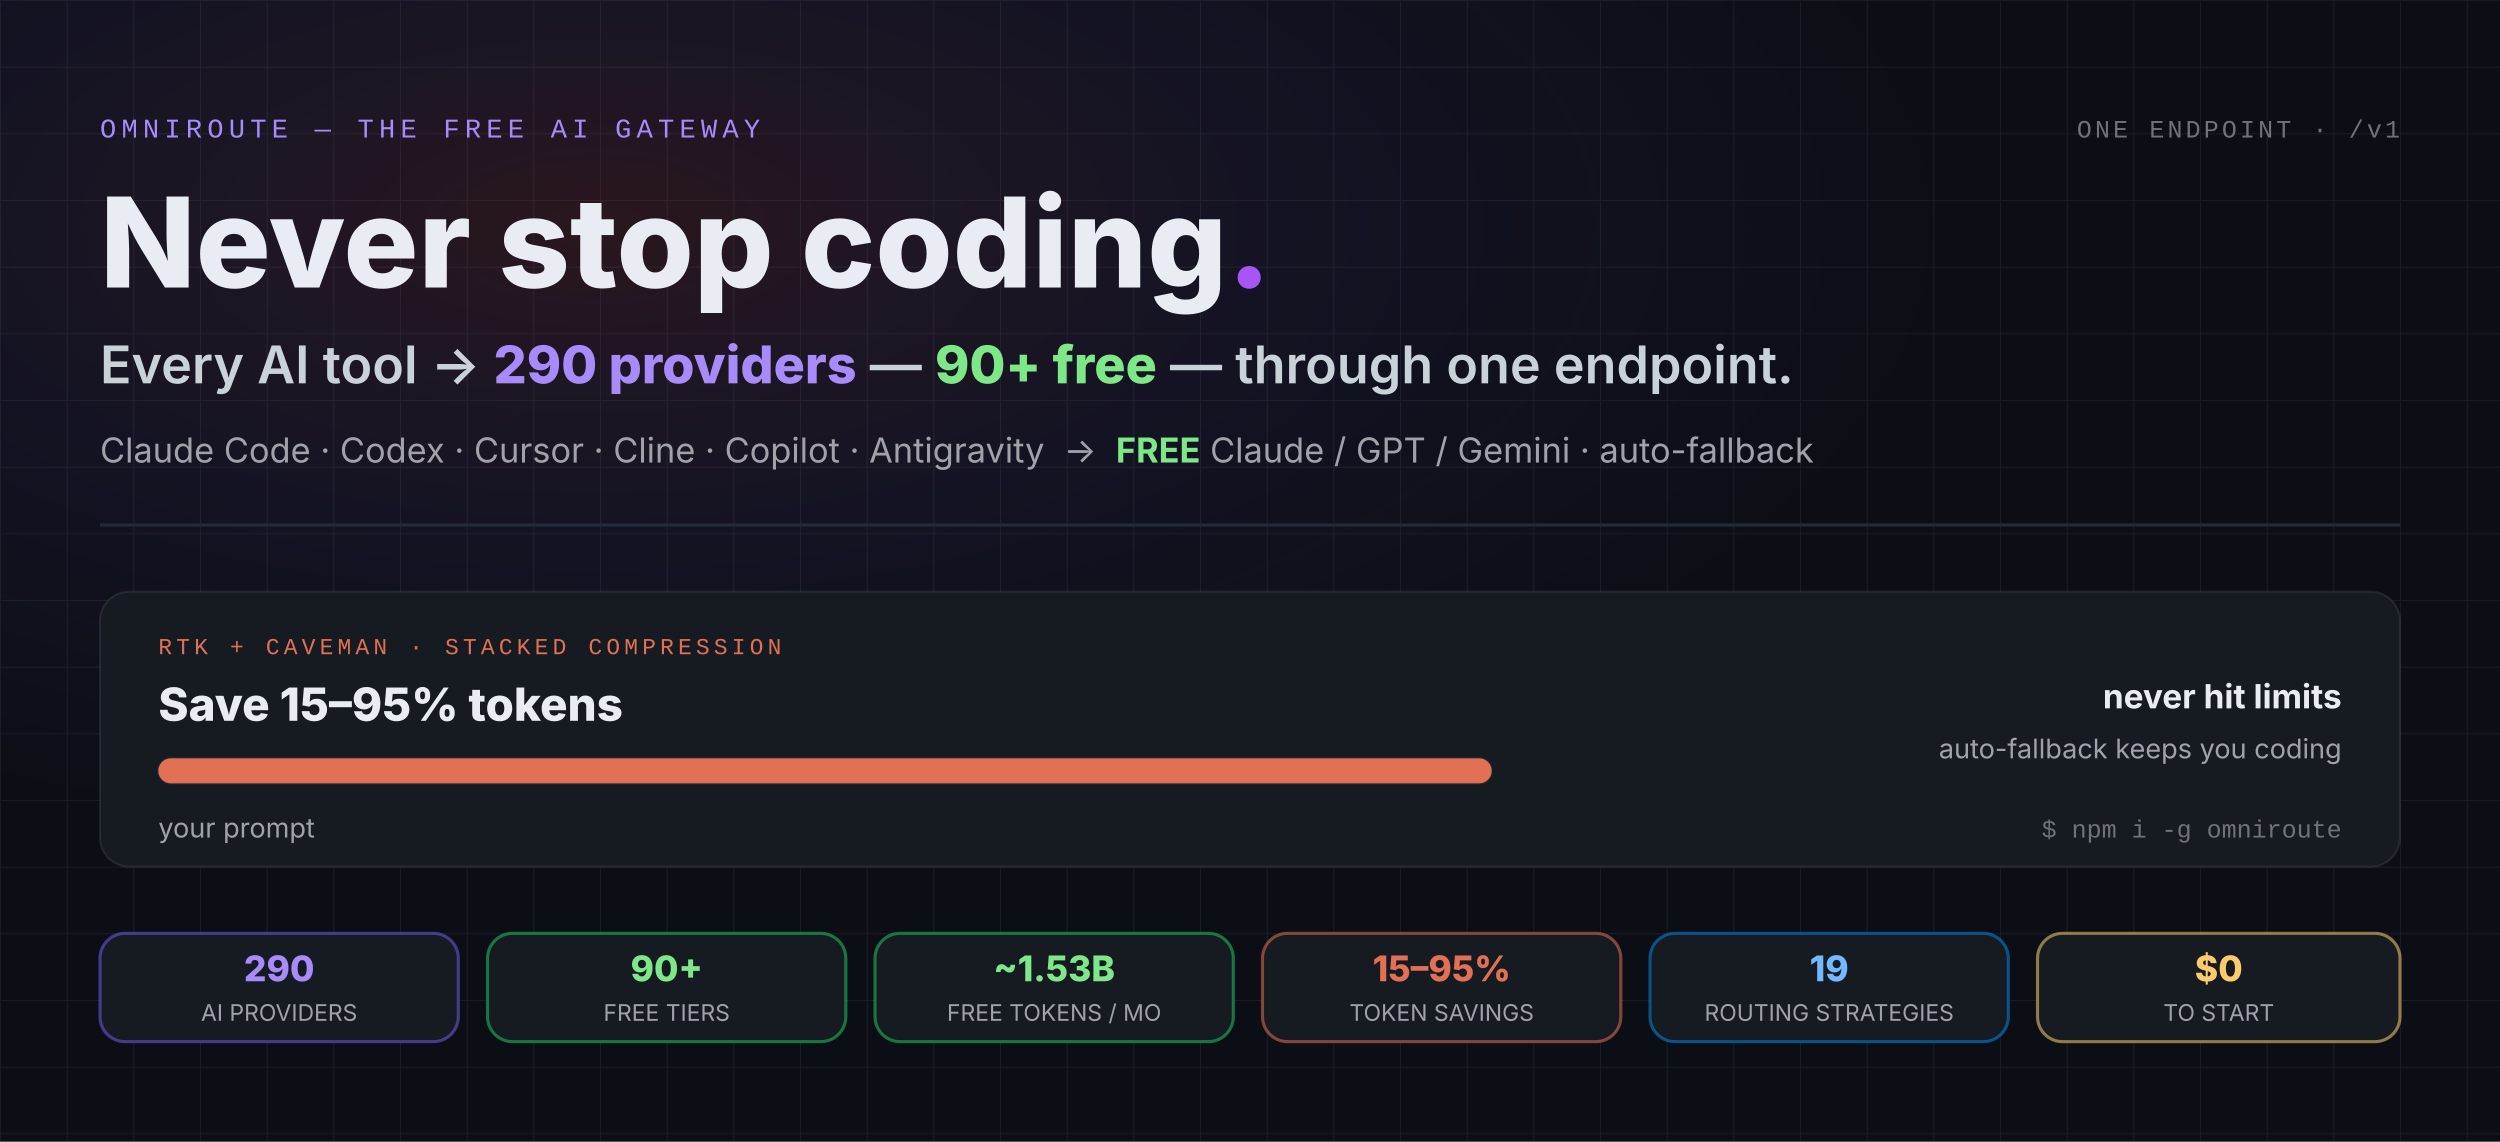
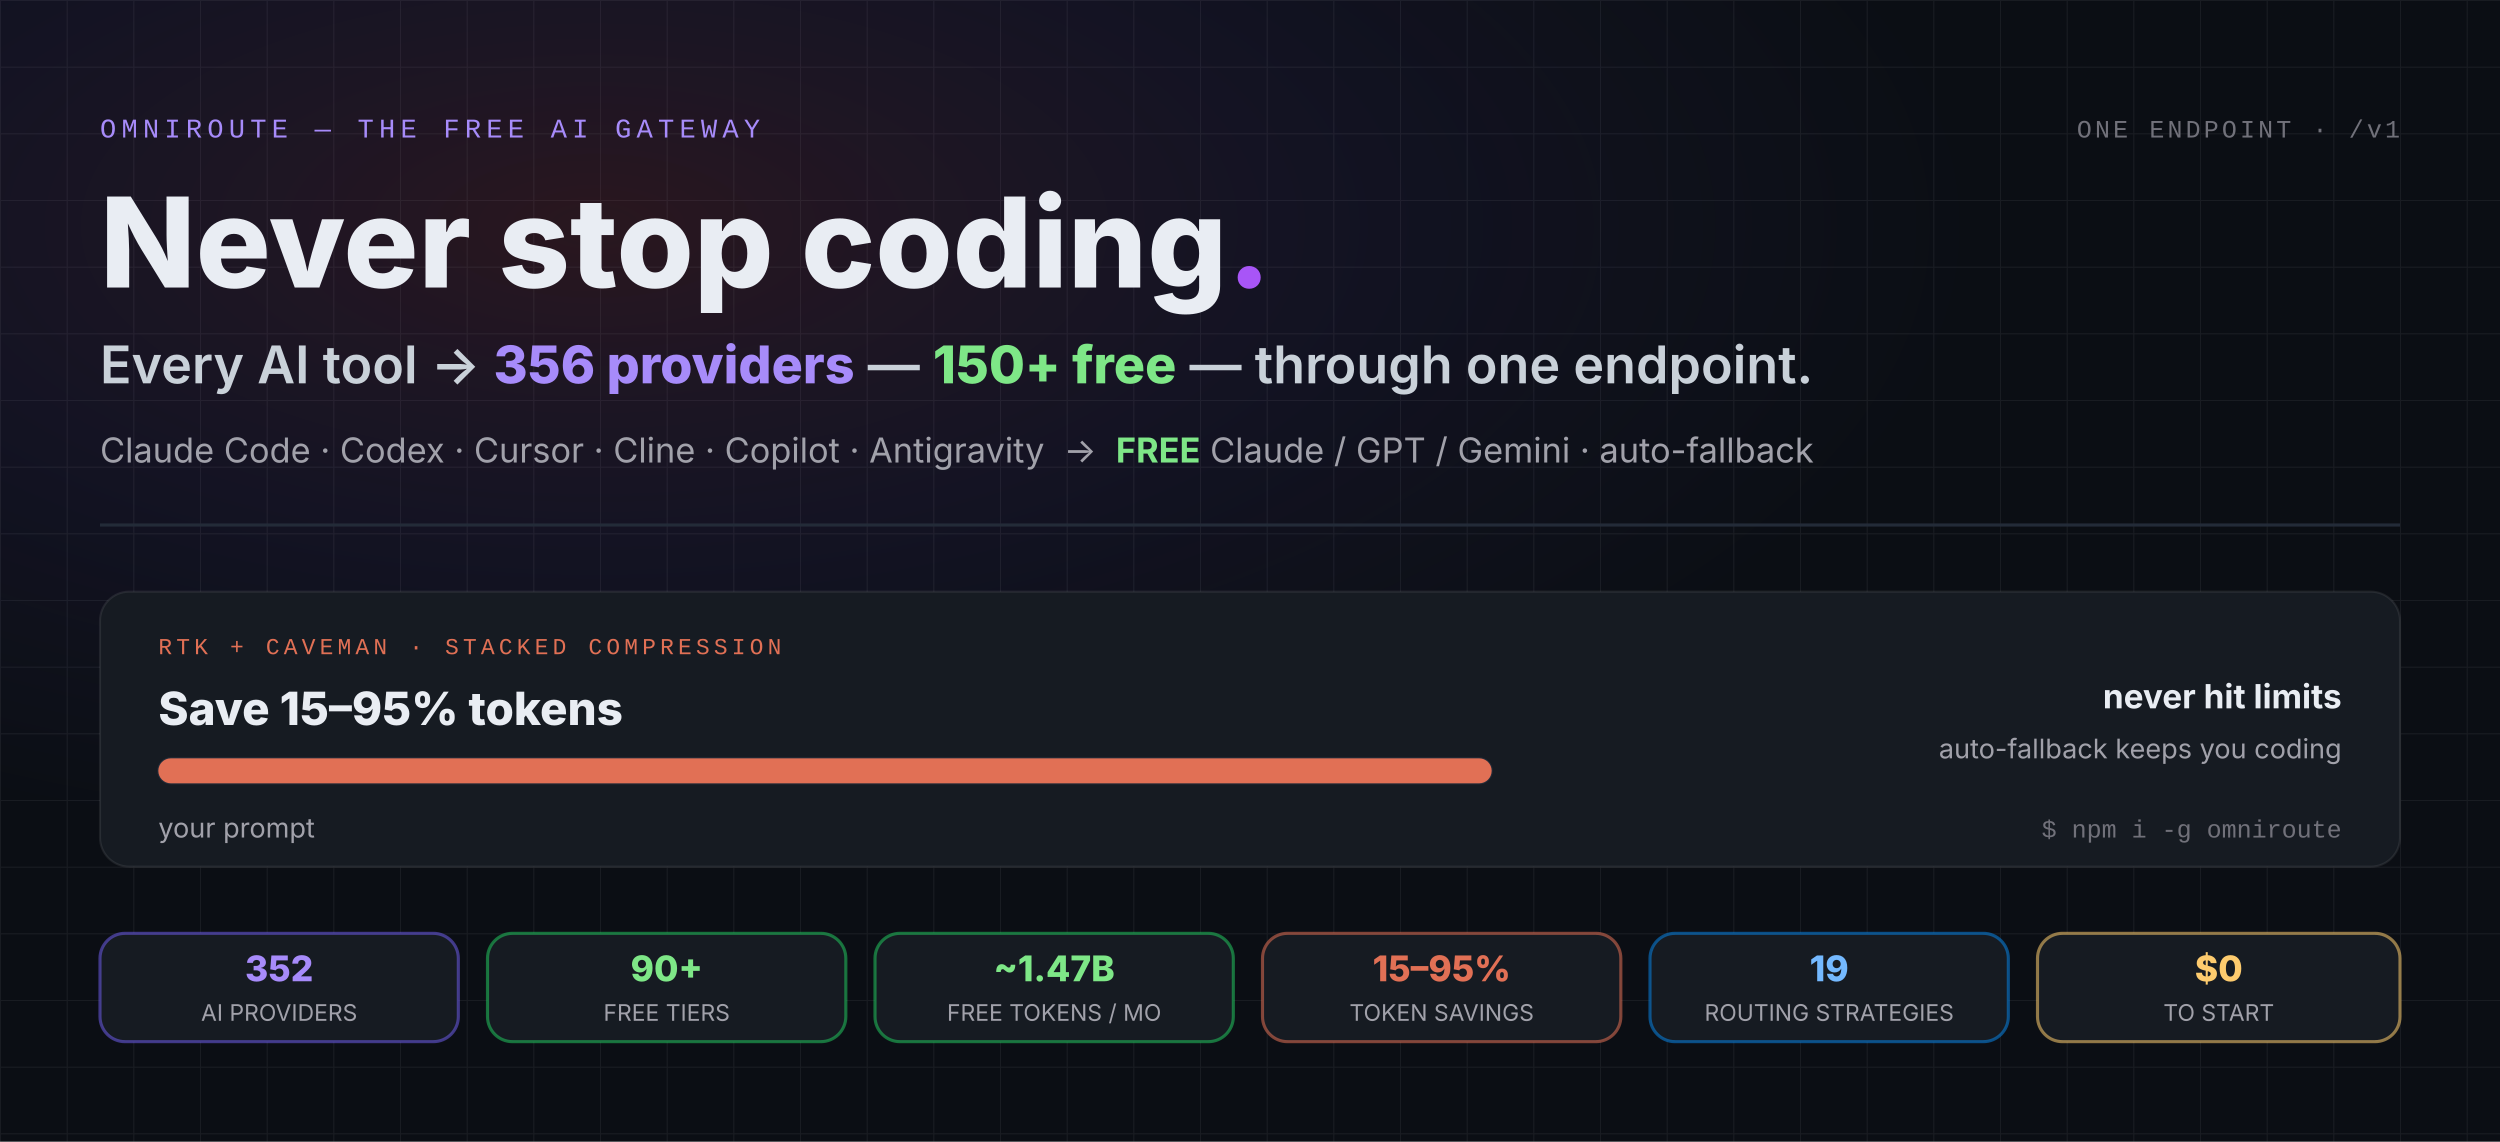
- <svg xmlns="http://www.w3.org/2000/svg" viewBox="0 0 1200 548" role="img" aria-label="OmniRoute hero: Never stop coding. Every AI tool to 290 providers — 90+ free — through one endpoint. Claude Code, Codex, Cursor, Cline, Copilot and Antigravity into free Claude, GPT and Gemini with auto-fallback. RTK + Caveman stacked compression saves 15 to 95 percent of tokens — about 89 percent average on tool-heavy sessions — so you never hit limits. Stats: 290 AI providers, 90+ free tiers, about 1.53B free tokens per month, 15 to 95 percent token savings, 19 routing strategies, zero dollars to start.">
+ <svg xmlns="http://www.w3.org/2000/svg" viewBox="0 0 1200 548" role="img" aria-label="OmniRoute hero: Never stop coding. Every AI tool to 356 providers — 150+ free — through one endpoint. Claude Code, Codex, Cursor, Cline, Copilot and Antigravity into free Claude, GPT and Gemini with auto-fallback. RTK + Caveman stacked compression saves 15 to 95 percent of tokens — about 89 percent average on tool-heavy sessions — so you never hit limits. Stats: 356 AI providers, 150+ free tiers, about 1.47B free tokens per month, 15 to 95 percent token savings, 20 routing strategies, zero dollars to start.">
  <defs>
    <pattern id="gridPaperH" width="32" height="32" patternUnits="userSpaceOnUse">
      <path d="M 32 0 L 0 0 0 32" fill="none" stroke="#ffffff" stroke-opacity="0.06" stroke-width="1" />
    </pattern>
    <radialGradient id="bgGlowH" cx="24%" cy="20%" r="55%">
      <stop offset="0%" stop-color="#e54d5e" stop-opacity="0.14" />
      <stop offset="55%" stop-color="#8b5cf6" stop-opacity="0.06" />
      <stop offset="100%" stop-color="#6366f1" stop-opacity="0" />
    </radialGradient>
    <linearGradient id="gradBrandH" x1="0" y1="0" x2="1" y2="1">
      <stop offset="0%" stop-color="#e54d5e" />
      <stop offset="100%" stop-color="#a855f7" />
    </linearGradient>
    <path id="dividerPathH" d="M 48,252 L 1152,252" />
  </defs>
  <rect width="1200" height="548" fill="#0b0e14" />
  <rect width="1200" height="548" fill="url(#gridPaperH)" />
  <rect width="1200" height="548" fill="url(#bgGlowH)" />
  <text x="48" y="66" font-family="Consolas, 'Courier New', monospace" font-size="13" letter-spacing="2.5" fill="#a78bfa">OMNIROUTE — THE FREE AI GATEWAY</text>
  <text x="1152" y="66" text-anchor="end" font-family="Consolas, 'Courier New', monospace" font-size="12" letter-spacing="1.5" fill="#71717a">ONE ENDPOINT · /v1</text>
  <text x="48" y="138" font-family="Inter, 'Segoe UI', Arial, Helvetica, system-ui, sans-serif" font-size="60" font-weight="800" fill="#e9edf3">Never stop coding<tspan fill="#a855f7">.</tspan>
  </text>
-   <text x="48" y="184" font-family="Inter, 'Segoe UI', Arial, Helvetica, system-ui, sans-serif" font-size="25" font-weight="600" fill="#c9d1d9">Every AI tool → <tspan fill="#a78bfa" font-weight="800">290 providers</tspan> — <tspan fill="#7ee787" font-weight="800">90+ free</tspan> — through one endpoint.</text>
+   <text x="48" y="184" font-family="Inter, 'Segoe UI', Arial, Helvetica, system-ui, sans-serif" font-size="25" font-weight="600" fill="#c9d1d9">Every AI tool → <tspan fill="#a78bfa" font-weight="800">356 providers</tspan> — <tspan fill="#7ee787" font-weight="800">150+ free</tspan> — through one endpoint.</text>
  <text x="48" y="222" font-family="Inter, 'Segoe UI', Arial, Helvetica, system-ui, sans-serif" font-size="16.5" fill="#a1a1aa">Claude Code · Codex · Cursor · Cline · Copilot · Antigravity  →  <tspan fill="#7ee787" font-weight="700">FREE</tspan> Claude / GPT / Gemini · auto-fallback</text>
  <line x1="48" y1="252" x2="1152" y2="252" stroke="#232b38" stroke-width="1.5" />
  <circle r="4" fill="url(#gradBrandH)" opacity="0">
    <animateMotion dur="6s" repeatCount="indefinite" keyPoints="0;1" keyTimes="0;1" calcMode="linear">
      <mpath href="#dividerPathH" />
    </animateMotion>
    <animate attributeName="opacity" values="0;0.9;0.9;0" keyTimes="0;0.08;0.6;0.75" dur="6s" repeatCount="indefinite" />
  </circle>
  <g>
    <rect x="48" y="284" width="1104" height="132" rx="14" fill="#161b22" stroke="#ffffff" stroke-opacity="0.08" stroke-width="1" />
    <text x="76" y="314" font-family="Consolas, 'Courier New', monospace" font-size="11" letter-spacing="2" fill="#e17055">RTK + CAVEMAN · STACKED COMPRESSION</text>
-     <text x="76" y="346" font-family="Inter, 'Segoe UI', Arial, Helvetica, system-ui, sans-serif" font-size="22" font-weight="800" fill="#e9edf3">Save 15–95% tokens</text>
+     <text x="76" y="348" font-family="Inter, 'Segoe UI', Arial, Helvetica, system-ui, sans-serif" font-size="22" font-weight="800" fill="#e9edf3">Save 15–95% tokens</text>
    <rect x="76" y="364" width="640" height="12" rx="6" fill="#0b0e14" stroke="#232b38" stroke-width="1" />
    <rect x="76" y="364" width="640" height="12" rx="6" fill="#e17055">
      <animate attributeName="width" values="640;640;70;70;640" keyTimes="0;0.12;0.5;0.88;1" dur="8s" repeatCount="indefinite" calcMode="spline" keySplines="0.4 0 0.2 1;0.4 0 0.2 1;0.4 0 0.2 1;0.4 0 0.2 1" />
    </rect>
    <text x="76" y="402" font-family="Inter, 'Segoe UI', Arial, Helvetica, system-ui, sans-serif" font-size="13" fill="#a1a1aa">your prompt
      <animate attributeName="opacity" values="1;1;0;0;1" keyTimes="0;0.12;0.35;0.88;1" dur="8s" repeatCount="indefinite" calcMode="discrete" />
    </text>
    <text x="76" y="402" font-family="Inter, 'Segoe UI', Arial, Helvetica, system-ui, sans-serif" font-size="13" font-weight="700" fill="#e17055" opacity="0">−89% avg on tool-heavy sessions
      <animate attributeName="opacity" values="0;0;1;1;0" keyTimes="0;0.35;0.36;0.88;1" dur="8s" repeatCount="indefinite" calcMode="discrete" />
    </text>
    <text x="1124" y="340" text-anchor="end" font-family="Inter, 'Segoe UI', Arial, Helvetica, system-ui, sans-serif" font-size="16" font-weight="700" fill="#e9edf3">never hit limits</text>
    <text x="1124" y="364" text-anchor="end" font-family="Inter, 'Segoe UI', Arial, Helvetica, system-ui, sans-serif" font-size="13" fill="#a1a1aa">auto-fallback keeps you coding</text>
    <text x="1124" y="402" text-anchor="end" font-family="Consolas, 'Courier New', monospace" font-size="12" fill="#71717a">$ npm i -g omniroute</text>
  </g>
  <g font-family="Inter, 'Segoe UI', Arial, Helvetica, system-ui, sans-serif" text-anchor="middle">
    <rect x="48" y="448" width="172" height="52" rx="12" fill="#161b22" stroke="#6c5ce7" stroke-opacity="0.55" stroke-width="1.5" />
-     <text x="134" y="471" font-size="17" font-weight="800" fill="#a78bfa">290</text>
+     <text x="134" y="471" font-size="17" font-weight="800" fill="#a78bfa">352</text>
    <text x="134" y="490" font-size="11" fill="#a1a1aa">AI PROVIDERS</text>
    <rect x="234" y="448" width="172" height="52" rx="12" fill="#161b22" stroke="#22c55e" stroke-opacity="0.55" stroke-width="1.5" />
    <text x="320" y="471" font-size="17" font-weight="800" fill="#7ee787">90+</text>
    <text x="320" y="490" font-size="11" fill="#a1a1aa">FREE TIERS</text>
    <rect x="420" y="448" width="172" height="52" rx="12" fill="#161b22" stroke="#22c55e" stroke-opacity="0.55" stroke-width="1.5" />
-     <text x="506" y="471" font-size="17" font-weight="800" fill="#7ee787">~1.53B</text>
+     <text x="506" y="471" font-size="17" font-weight="800" fill="#7ee787">~1.47B</text>
    <text x="506" y="490" font-size="11" fill="#a1a1aa">FREE TOKENS / MO</text>
    <rect x="606" y="448" width="172" height="52" rx="12" fill="#161b22" stroke="#e17055" stroke-opacity="0.55" stroke-width="1.5" />
    <text x="692" y="471" font-size="17" font-weight="800" fill="#e17055">15–95%</text>
    <text x="692" y="490" font-size="11" fill="#a1a1aa">TOKEN SAVINGS</text>
    <rect x="792" y="448" width="172" height="52" rx="12" fill="#161b22" stroke="#0984e3" stroke-opacity="0.55" stroke-width="1.5" />
    <text x="878" y="471" font-size="17" font-weight="800" fill="#74b9ff">19</text>
    <text x="878" y="490" font-size="11" fill="#a1a1aa">ROUTING STRATEGIES</text>
    <rect x="978" y="448" width="174" height="52" rx="12" fill="#161b22" stroke="#fdcb6e" stroke-opacity="0.55" stroke-width="1.5" />
    <text x="1065" y="471" font-size="17" font-weight="800" fill="#fdcb6e">$0</text>
    <text x="1065" y="490" font-size="11" fill="#a1a1aa">TO START</text>
  </g>
</svg>
